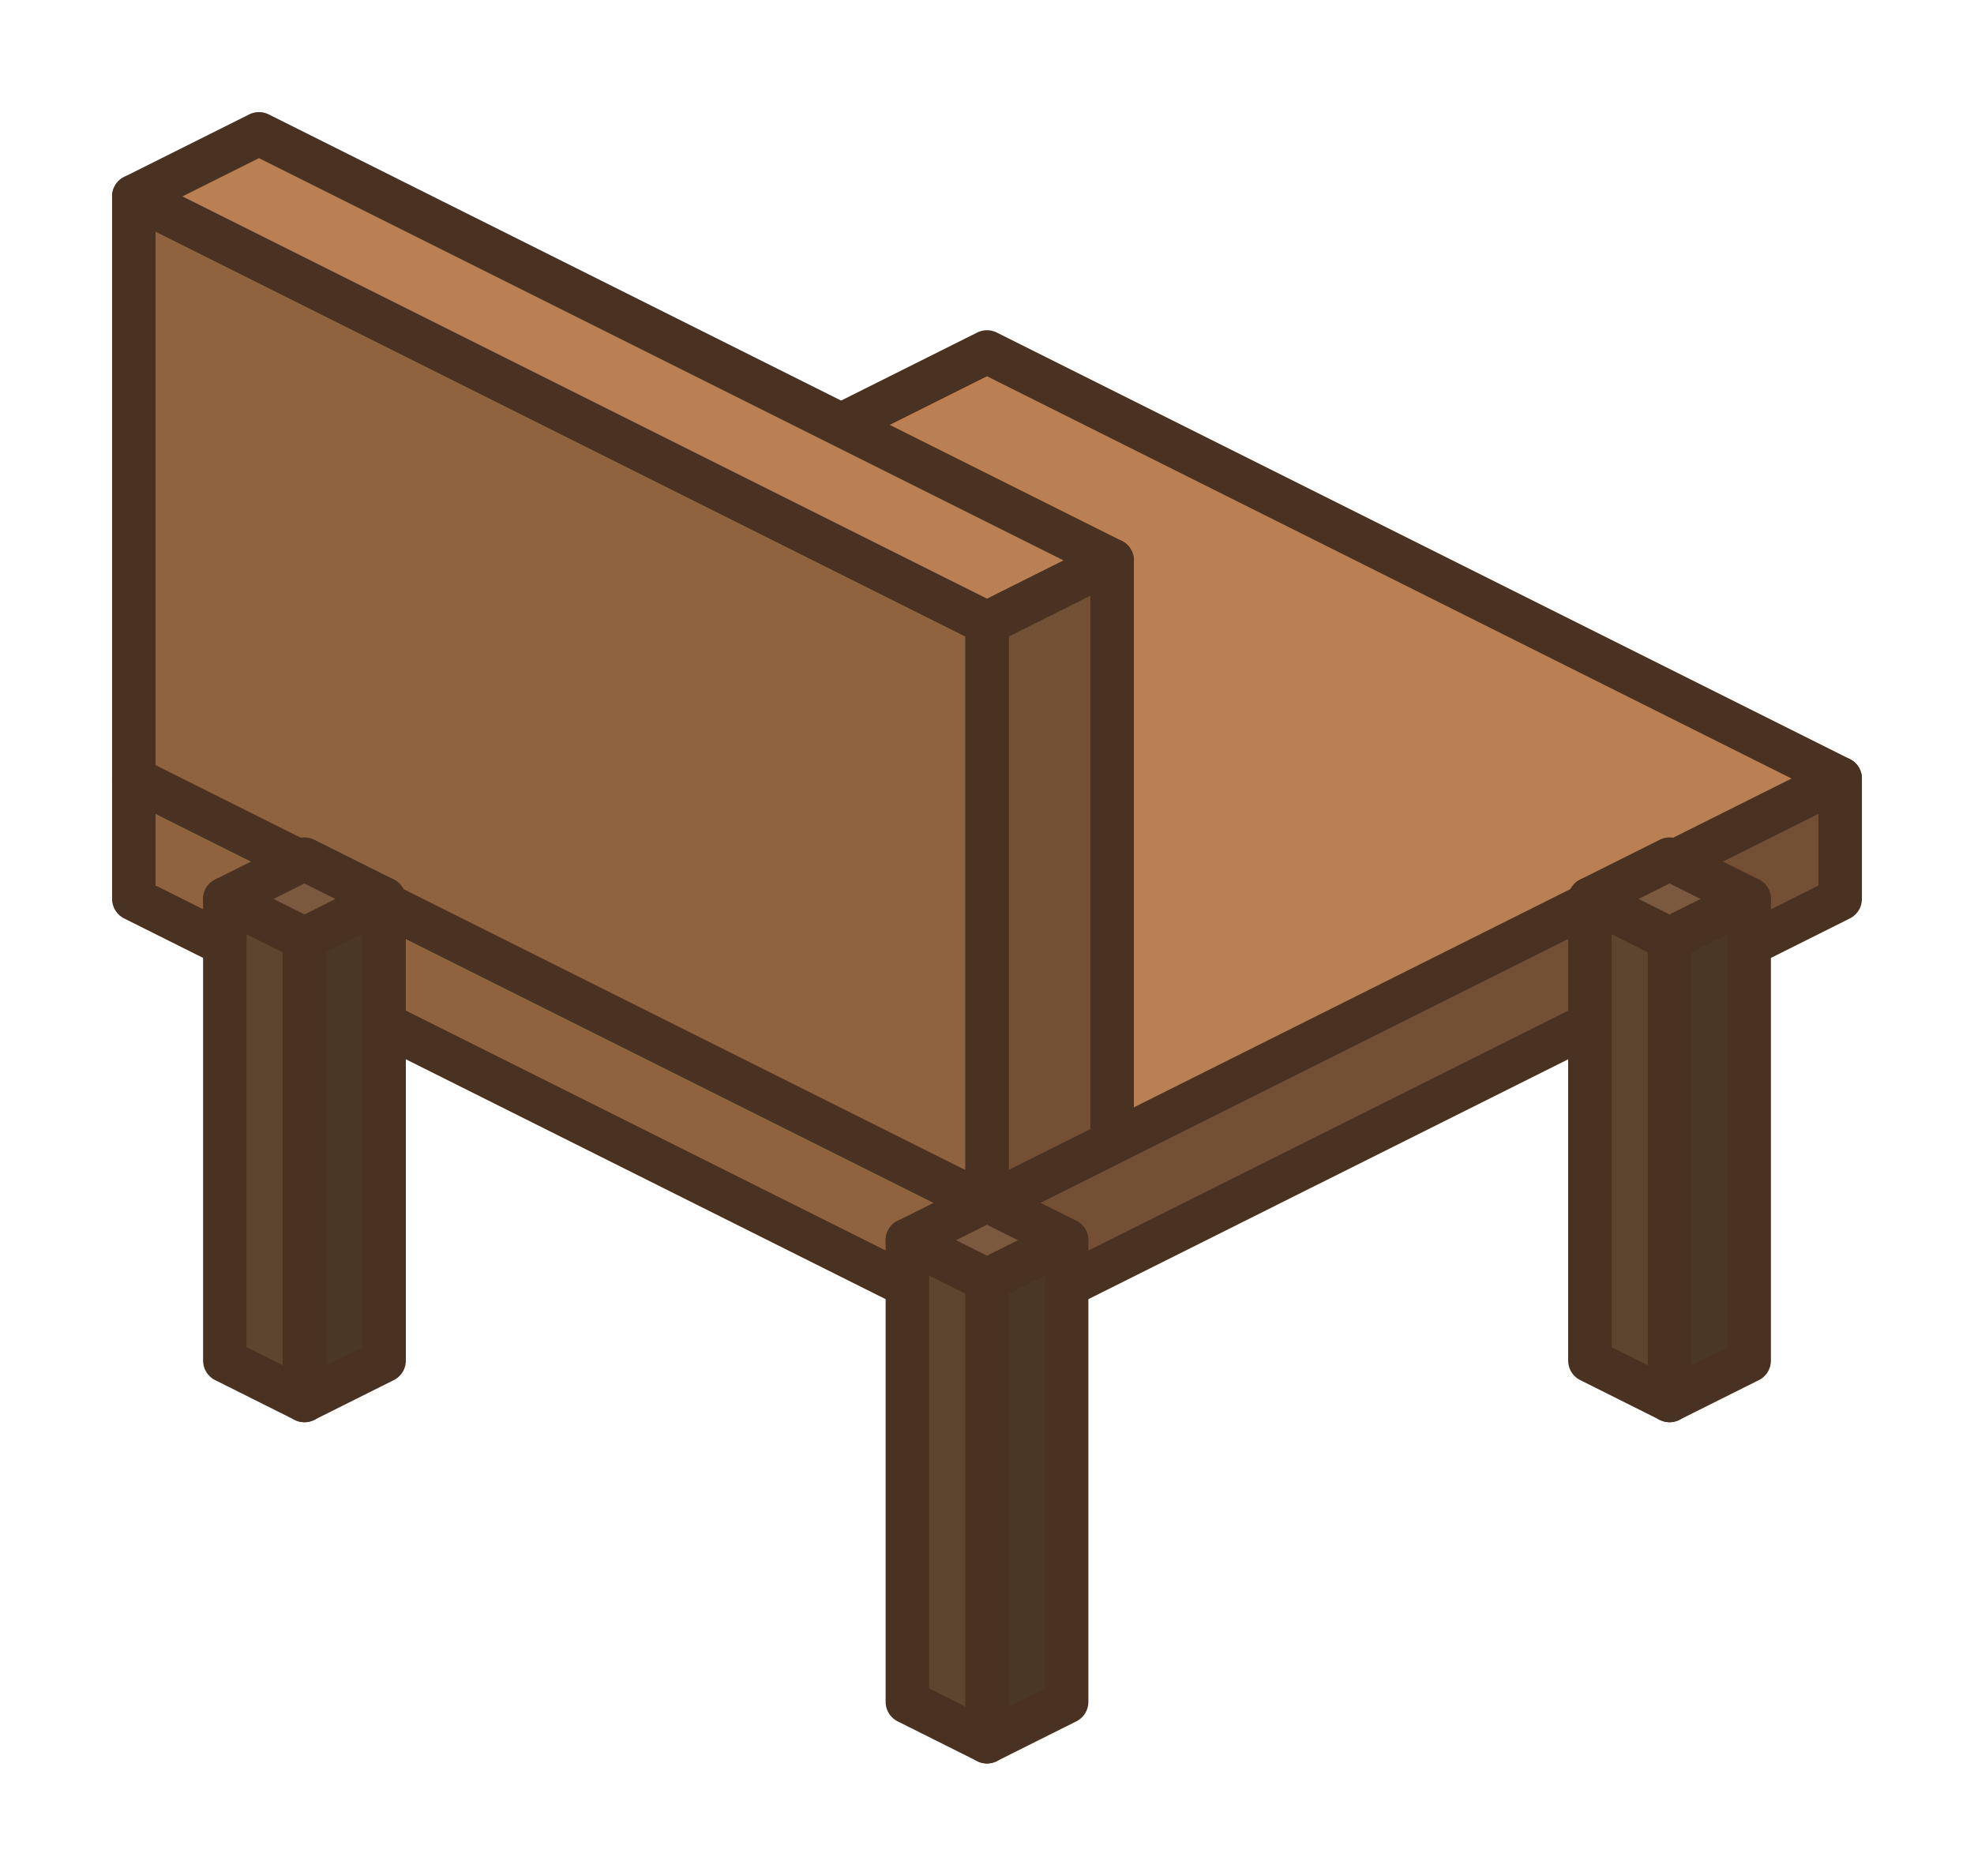
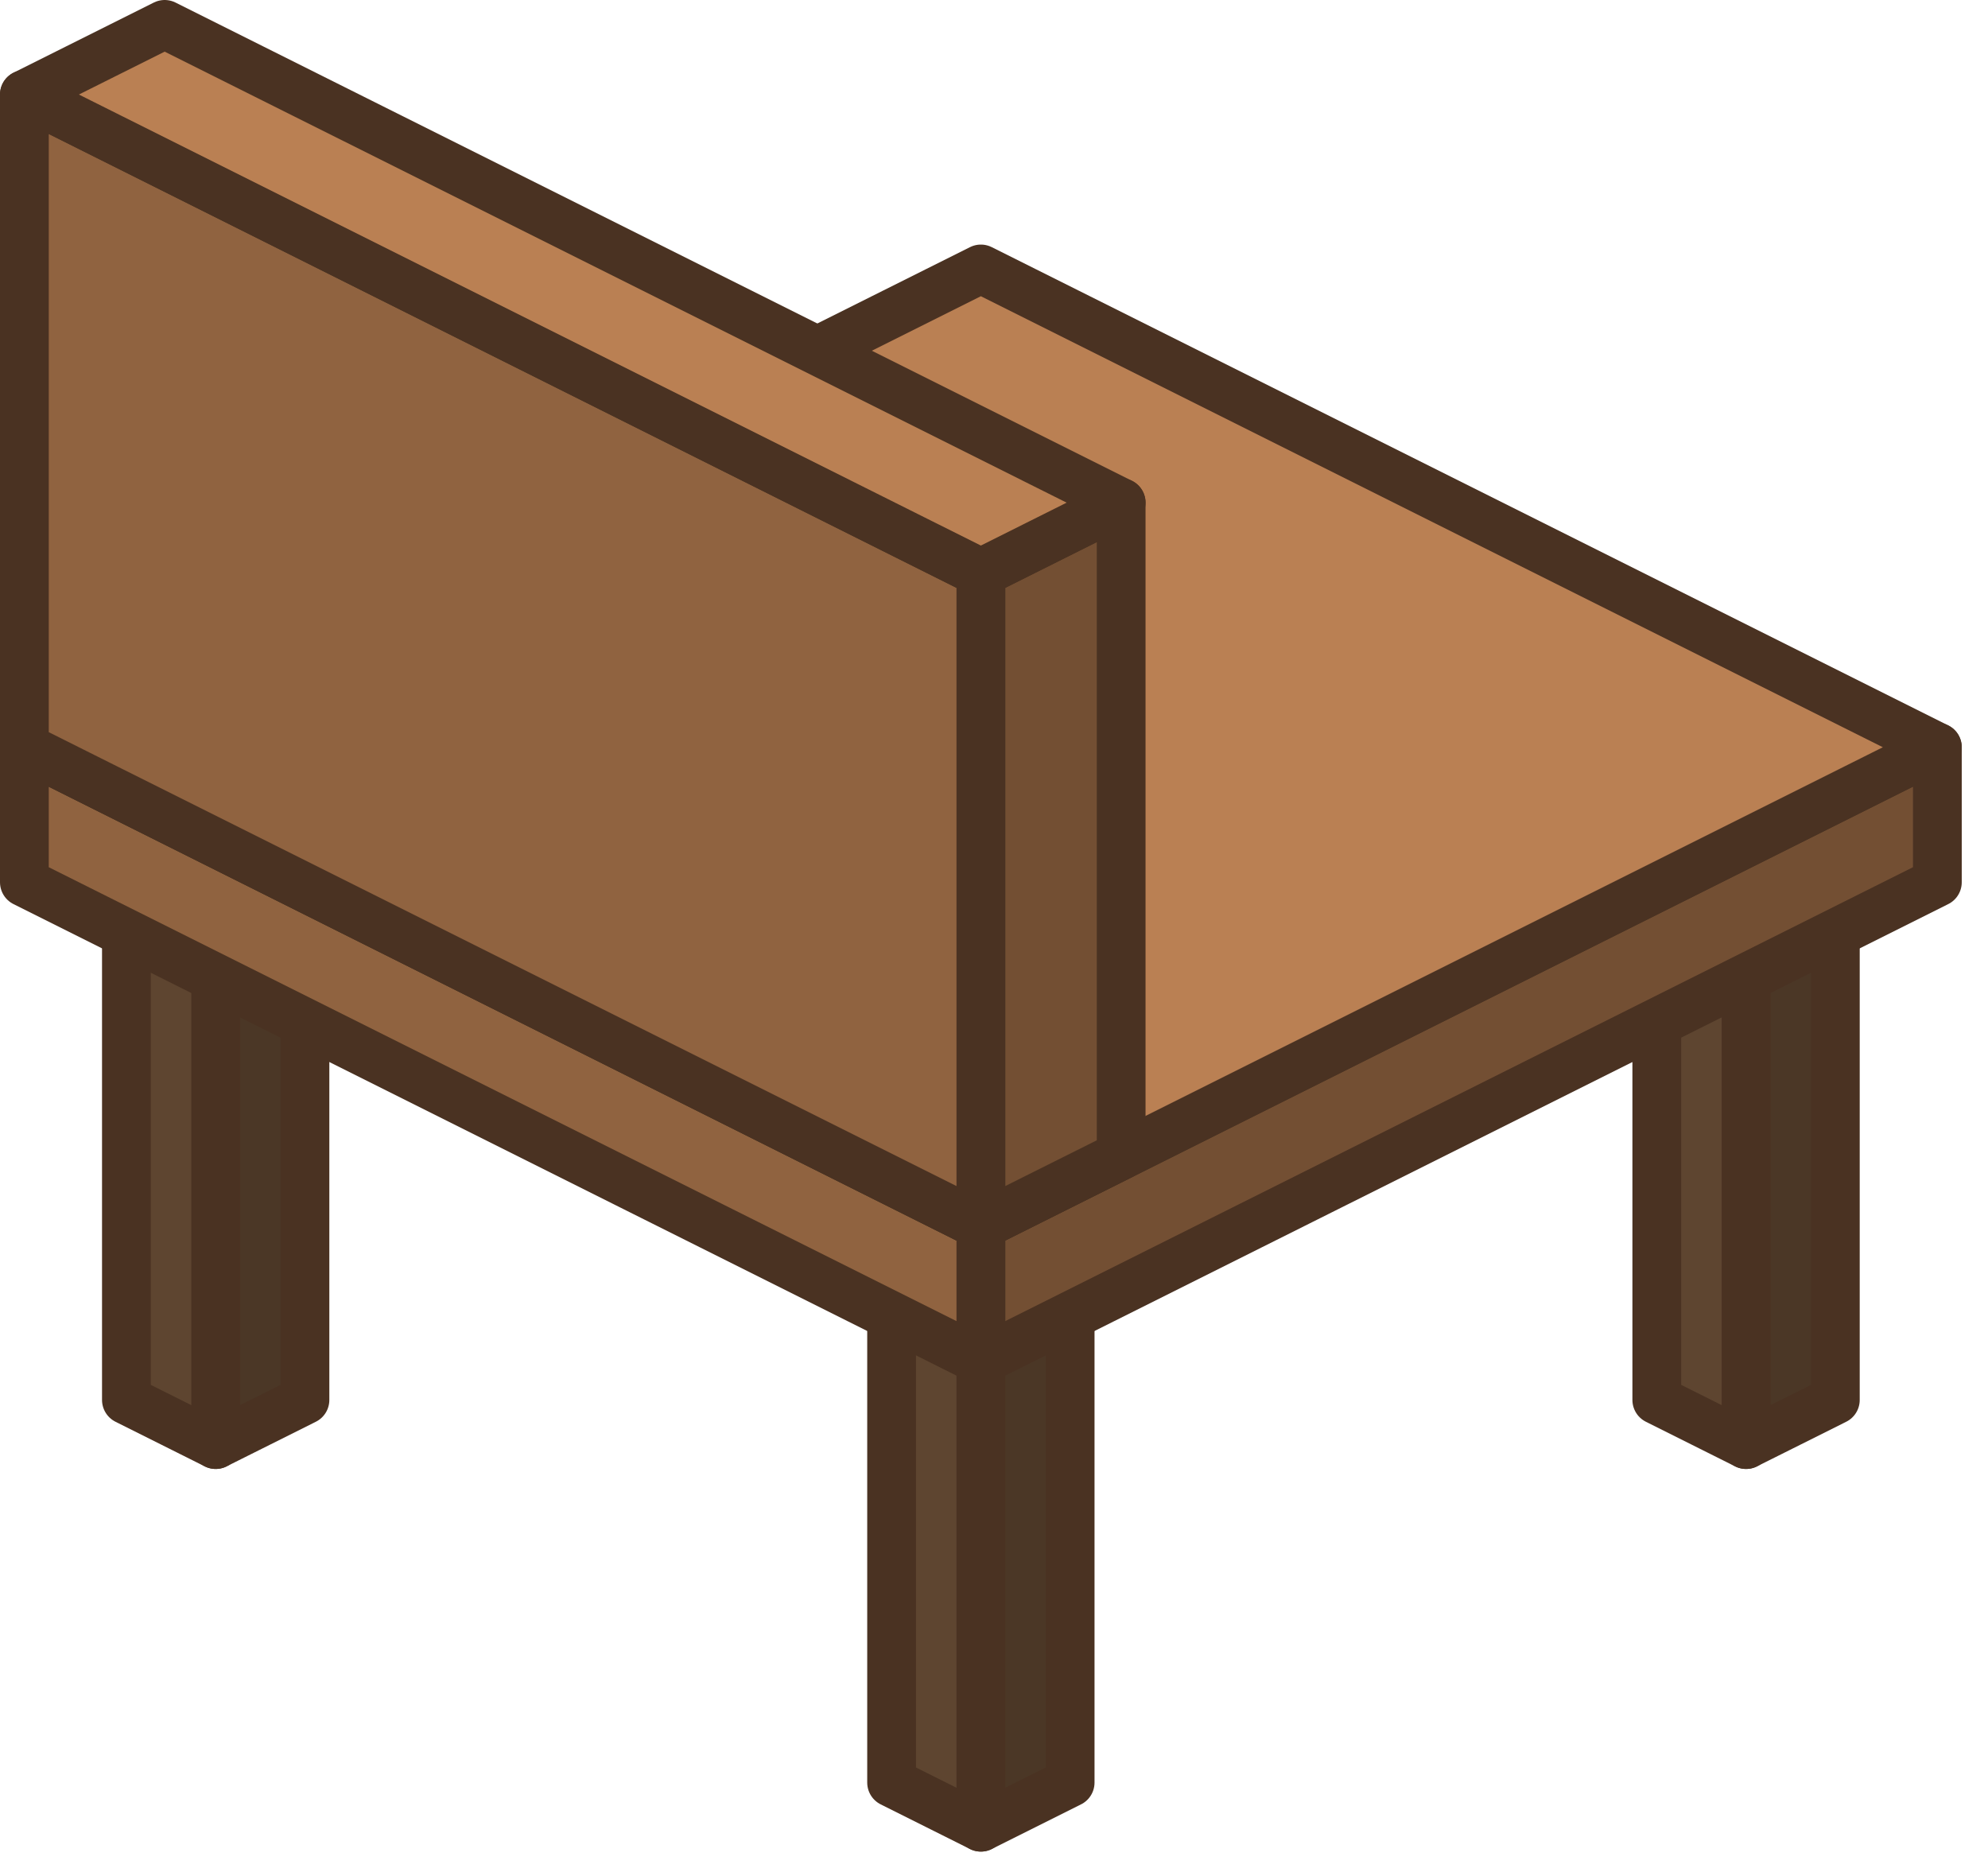
- <svg xmlns="http://www.w3.org/2000/svg" viewBox="-29.5 -27.92 59 56.06" width="59" height="56.06">
-   <rect id="bounds" x="-29.5" y="-27.92" width="59" height="56.06" fill="none" stroke="none" />
-   <polygon points="25.5,-4.65 0,8.1 0,11.7 25.5,-1.05" fill="#734f33" stroke="#4a3222" stroke-width="1.3" stroke-linejoin="round" />
-   <polygon points="-25.5,-4.65 0,8.1 0,11.7 -25.5,-1.05" fill="#906340" stroke="#4a3222" stroke-width="1.3" stroke-linejoin="round" />
-   <polygon points="0,-17.4 25.5,-4.65 0,8.1 -25.5,-4.65" fill="#ba8053" stroke="#4a3222" stroke-width="1.3" stroke-linejoin="round" />
-   <polygon points="2.38,-11.25 0,-10.06 0,3.74 2.38,2.55" fill="#4b3726" stroke="#4a3222" stroke-width="1.3" stroke-linejoin="round" />
-   <polygon points="-2.38,-11.25 0,-10.06 0,3.74 -2.38,2.55" fill="#5e4530" stroke="#4a3222" stroke-width="1.3" stroke-linejoin="round" />
-   <polygon points="0,-12.44 2.38,-11.25 0,-10.06 -2.38,-11.25" fill="#7a593e" stroke="#4a3222" stroke-width="1.3" stroke-linejoin="round" />
-   <polygon points="3.74,-11.17 0,-9.3 0,8.1 3.74,6.23" fill="#734f33" stroke="#4a3222" stroke-width="1.3" stroke-linejoin="round" />
-   <polygon points="-25.5,-22.05 0,-9.3 0,8.1 -25.5,-4.65" fill="#906340" stroke="#4a3222" stroke-width="1.3" stroke-linejoin="round" />
-   <polygon points="-21.76,-23.92 3.74,-11.17 0,-9.3 -25.5,-22.05" fill="#ba8053" stroke="#4a3222" stroke-width="1.3" stroke-linejoin="round" />
-   <polygon points="-18.02,-1.05 -20.4,0.14 -20.4,13.94 -18.02,12.75" fill="#4b3726" stroke="#4a3222" stroke-width="1.3" stroke-linejoin="round" />
-   <polygon points="-22.78,-1.05 -20.4,0.14 -20.4,13.94 -22.78,12.75" fill="#5e4530" stroke="#4a3222" stroke-width="1.3" stroke-linejoin="round" />
-   <polygon points="-20.4,-2.24 -18.02,-1.05 -20.4,0.14 -22.78,-1.05" fill="#7a593e" stroke="#4a3222" stroke-width="1.3" stroke-linejoin="round" />
-   <polygon points="22.78,-1.05 20.4,0.14 20.4,13.94 22.78,12.75" fill="#4b3726" stroke="#4a3222" stroke-width="1.3" stroke-linejoin="round" />
-   <polygon points="18.02,-1.05 20.4,0.14 20.4,13.94 18.02,12.75" fill="#5e4530" stroke="#4a3222" stroke-width="1.3" stroke-linejoin="round" />
-   <polygon points="20.4,-2.24 22.78,-1.05 20.4,0.14 18.02,-1.05" fill="#7a593e" stroke="#4a3222" stroke-width="1.3" stroke-linejoin="round" />
-   <polygon points="2.38,9.15 0,10.34 0,24.14 2.38,22.95" fill="#4b3726" stroke="#4a3222" stroke-width="1.3" stroke-linejoin="round" />
-   <polygon points="-2.38,9.15 0,10.34 0,24.14 -2.38,22.95" fill="#5e4530" stroke="#4a3222" stroke-width="1.3" stroke-linejoin="round" />
-   <polygon points="0,7.96 2.38,9.15 0,10.34 -2.38,9.15" fill="#7a593e" stroke="#4a3222" stroke-width="1.3" stroke-linejoin="round" />
+ <svg xmlns="http://www.w3.org/2000/svg" width="53" height="50" viewBox="0 0 53 50" fill="none">
+   <path d="M28.53 13.32L26.15 14.51V28.31L28.53 27.12V13.32Z" fill="#4B3726" stroke="#4A3222" stroke-width="1.3" stroke-linejoin="round" />
+   <path d="M23.77 13.32L26.15 14.51V28.31L23.77 27.12V13.32Z" fill="#5E4530" stroke="#4A3222" stroke-width="1.3" stroke-linejoin="round" />
+   <path d="M26.15 12.13L28.53 13.32L26.15 14.51L23.77 13.32L26.15 12.13Z" fill="#7A593E" stroke="#4A3222" stroke-width="1.3" stroke-linejoin="round" />
+   <path d="M8.13 23.52L5.75 24.71V38.51L8.13 37.32V23.52Z" fill="#4B3726" stroke="#4A3222" stroke-width="1.3" stroke-linejoin="round" />
+   <path d="M3.37 23.52L5.75 24.71V38.51L3.37 37.32V23.52Z" fill="#5E4530" stroke="#4A3222" stroke-width="1.3" stroke-linejoin="round" />
+   <path d="M5.75 22.33L8.13 23.52L5.75 24.71L3.37 23.52L5.75 22.33Z" fill="#7A593E" stroke="#4A3222" stroke-width="1.3" stroke-linejoin="round" />
+   <path d="M48.93 23.52L46.55 24.71V38.51L48.93 37.32V23.52Z" fill="#4B3726" stroke="#4A3222" stroke-width="1.3" stroke-linejoin="round" />
+   <path d="M44.17 23.52L46.55 24.71V38.51L44.17 37.32V23.52Z" fill="#5E4530" stroke="#4A3222" stroke-width="1.3" stroke-linejoin="round" />
+   <path d="M46.55 22.33L48.93 23.52L46.55 24.71L44.17 23.52L46.55 22.33Z" fill="#7A593E" stroke="#4A3222" stroke-width="1.3" stroke-linejoin="round" />
+   <path d="M28.53 33.72L26.15 34.91V48.71L28.53 47.52V33.72Z" fill="#4B3726" stroke="#4A3222" stroke-width="1.3" stroke-linejoin="round" />
+   <path d="M23.77 33.72L26.15 34.91V48.71L23.77 47.52V33.72Z" fill="#5E4530" stroke="#4A3222" stroke-width="1.3" stroke-linejoin="round" />
+   <path d="M26.15 32.53L28.53 33.72L26.15 34.91L23.77 33.72L26.15 32.53Z" fill="#7A593E" stroke="#4A3222" stroke-width="1.3" stroke-linejoin="round" />
+   <path d="M51.65 19.92L26.15 32.67V36.27L51.65 23.52V19.92Z" fill="#734F33" stroke="#4A3222" stroke-width="1.3" stroke-linejoin="round" />
+   <path d="M0.65 19.92L26.15 32.67V36.27L0.65 23.52V19.92Z" fill="#906340" stroke="#4A3222" stroke-width="1.3" stroke-linejoin="round" />
+   <path d="M26.15 7.17L51.65 19.92L26.15 32.67L0.65 19.92L26.15 7.17Z" fill="#BA8053" stroke="#4A3222" stroke-width="1.3" stroke-linejoin="round" />
+   <path d="M29.89 13.4L26.15 15.27V32.67L29.89 30.8V13.4Z" fill="#734F33" stroke="#4A3222" stroke-width="1.3" stroke-linejoin="round" />
+   <path d="M0.65 2.52L26.15 15.27V32.67L0.65 19.92V2.52Z" fill="#906340" stroke="#4A3222" stroke-width="1.3" stroke-linejoin="round" />
+   <path d="M4.39 0.65L29.89 13.4L26.15 15.27L0.65 2.52L4.39 0.65Z" fill="#BA8053" stroke="#4A3222" stroke-width="1.3" stroke-linejoin="round" />
</svg>
